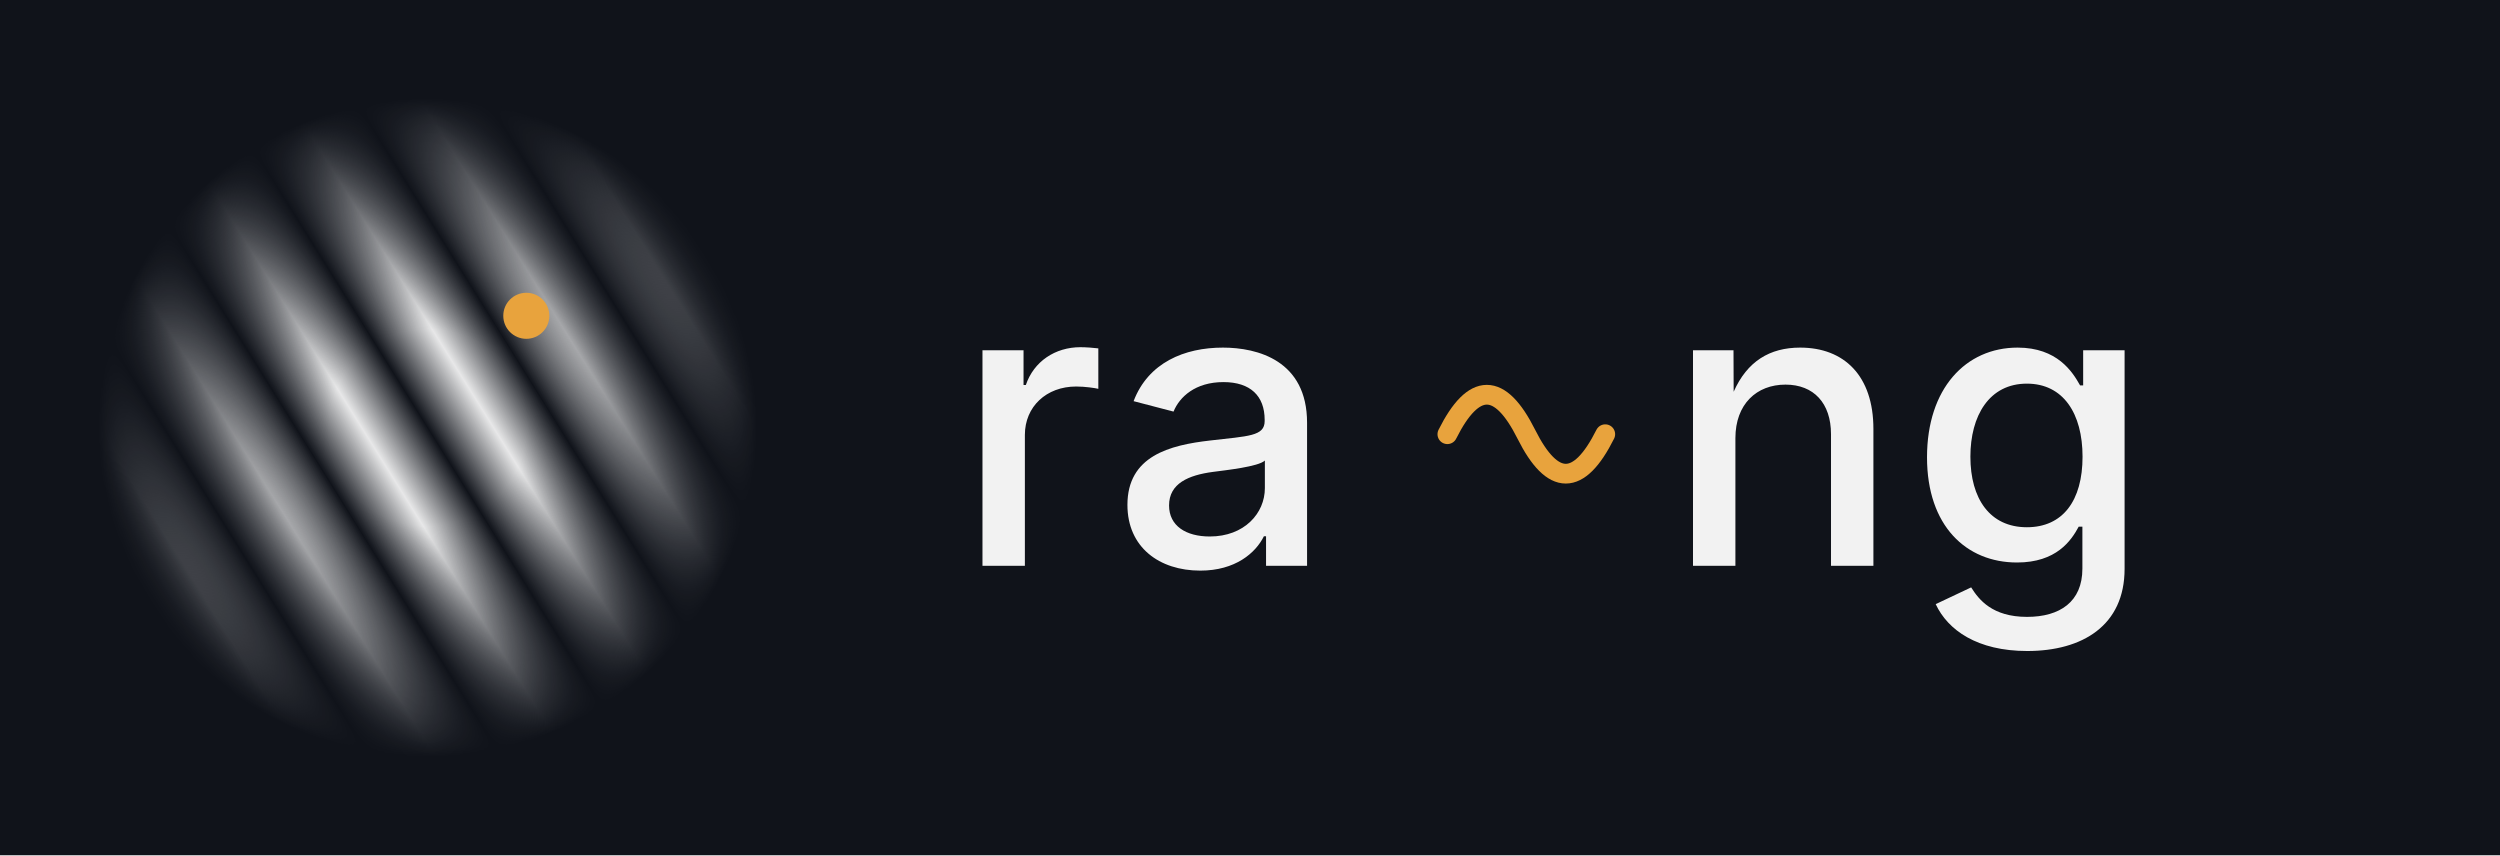
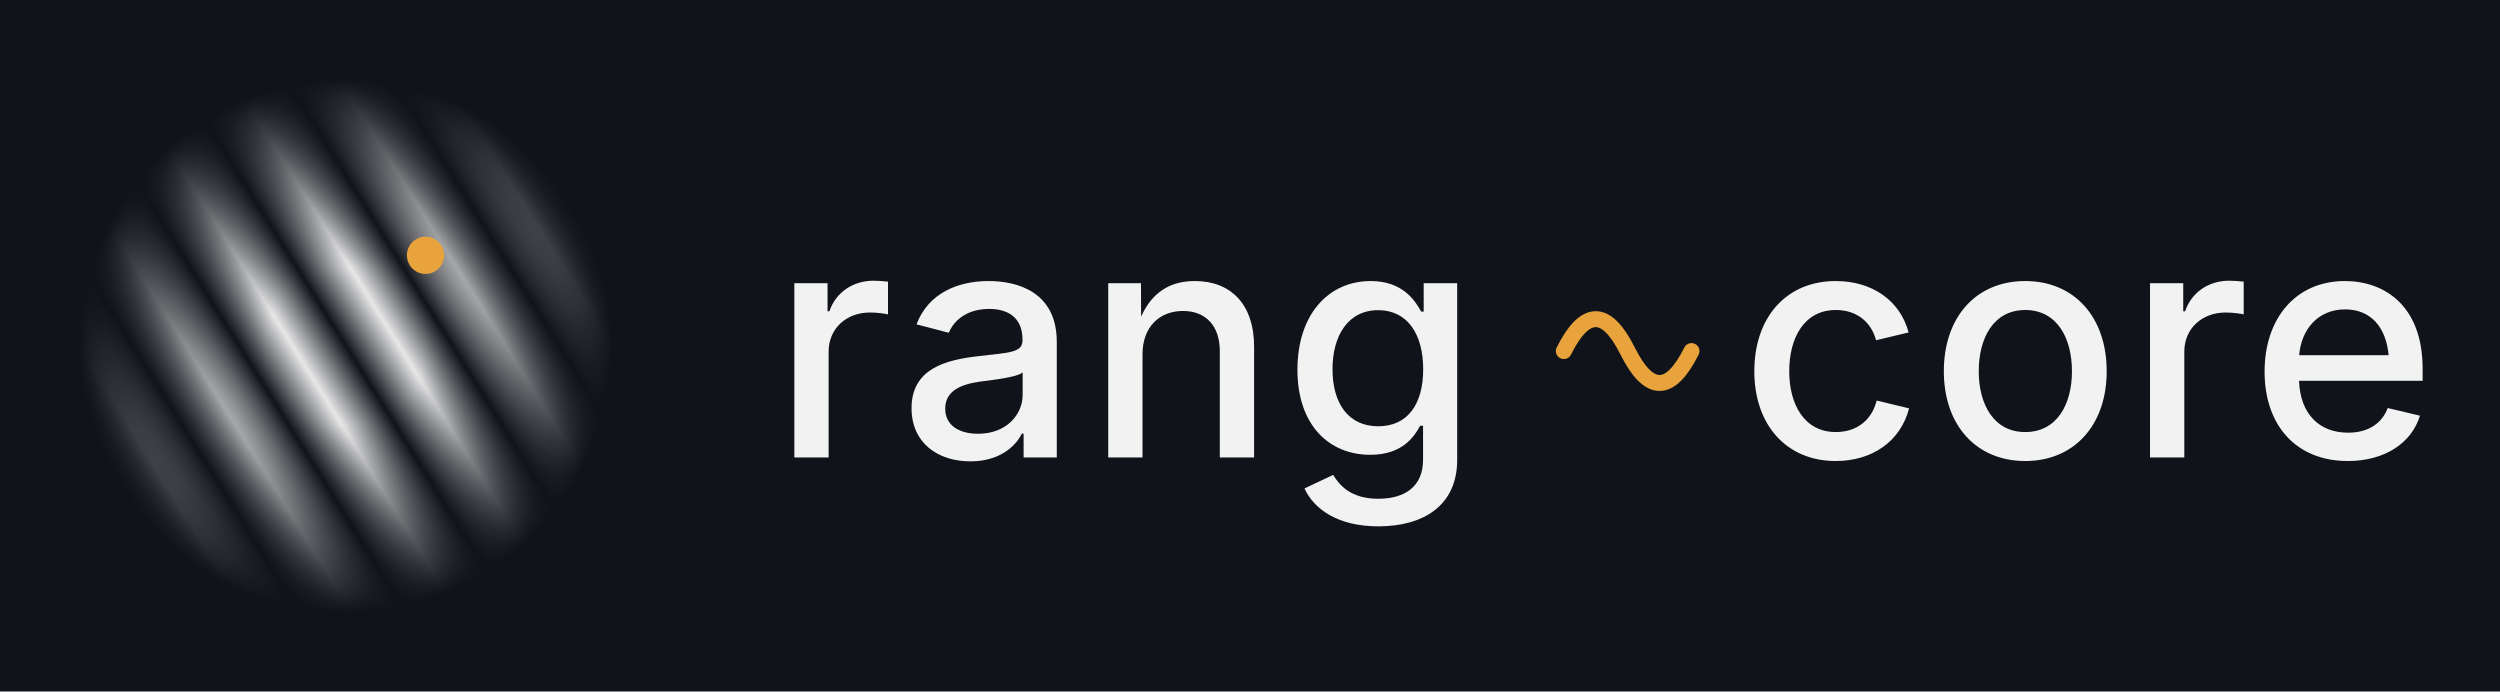
- <svg xmlns="http://www.w3.org/2000/svg" viewBox="0 0 760 260" width="760" height="260">
+ <svg xmlns="http://www.w3.org/2000/svg" viewBox="0 0 940 260" width="940" height="260">
  <defs>
    <clipPath id="disc">
      <circle cx="0" cy="0" r="100" />
    </clipPath>
    <linearGradient id="fr" gradientUnits="userSpaceOnUse" x1="0" y1="0" x2="34" y2="0" spreadMethod="repeat" gradientTransform="rotate(-32)">
      <stop offset="0" stop-color="#ffffff" stop-opacity="0" />
      <stop offset="0.5" stop-color="#ffffff" stop-opacity="0.9" />
      <stop offset="1" stop-color="#ffffff" stop-opacity="0" />
    </linearGradient>
    <radialGradient id="env" cx="0" cy="0" r="100" gradientUnits="userSpaceOnUse">
      <stop offset="0.3" stop-color="#ffffff" stop-opacity="1" />
      <stop offset="1" stop-color="#ffffff" stop-opacity="0" />
    </radialGradient>
    <mask id="envm">
      <circle cx="0" cy="0" r="100" fill="url(#env)" />
    </mask>
  </defs>
-   <rect x="0" y="0" width="760" height="260" fill="#10131a" />
+   <rect x="0" y="0" width="940" height="260" fill="#10131a" />
  <g transform="translate(130 130)">
    <circle cx="0" cy="0" r="100" fill="#10131a" />
    <g clip-path="url(#disc)" mask="url(#envm)">
      <rect x="-110" y="-110" width="220" height="220" fill="url(#fr)" />
    </g>
    <circle cx="30" cy="-34" r="7" fill="#e8a33d" />
  </g>
  <g transform="translate(290 172)">
-     <text x="0" y="0" font-family="Inter, 'Helvetica Neue', 'Segoe UI', Arial, sans-serif" font-weight="500" font-size="120" letter-spacing="2" fill="#f2f2f2">ra</text>
-     <path d="M150 -40 c 8 -16 16 -16 24 0 s 16 16 24 0" fill="none" stroke="#e8a33d" stroke-width="6" stroke-linecap="round" />
-     <text x="216" y="0" font-family="Inter, 'Helvetica Neue', 'Segoe UI', Arial, sans-serif" font-weight="500" font-size="120" letter-spacing="2" fill="#f2f2f2">ng</text>
+     <text x="0" y="0" font-family="Inter, 'Helvetica Neue', 'Segoe UI', Arial, sans-serif" font-weight="500" font-size="120" letter-spacing="2" fill="#f2f2f2">rang</text>
+     <path d="M298 -40 c 8 -16 16 -16 24 0 s 16 16 24 0" fill="none" stroke="#e8a33d" stroke-width="6" stroke-linecap="round" />
+     <text x="364" y="0" font-family="Inter, 'Helvetica Neue', 'Segoe UI', Arial, sans-serif" font-weight="500" font-size="120" letter-spacing="2" fill="#f2f2f2">core</text>
  </g>
</svg>
